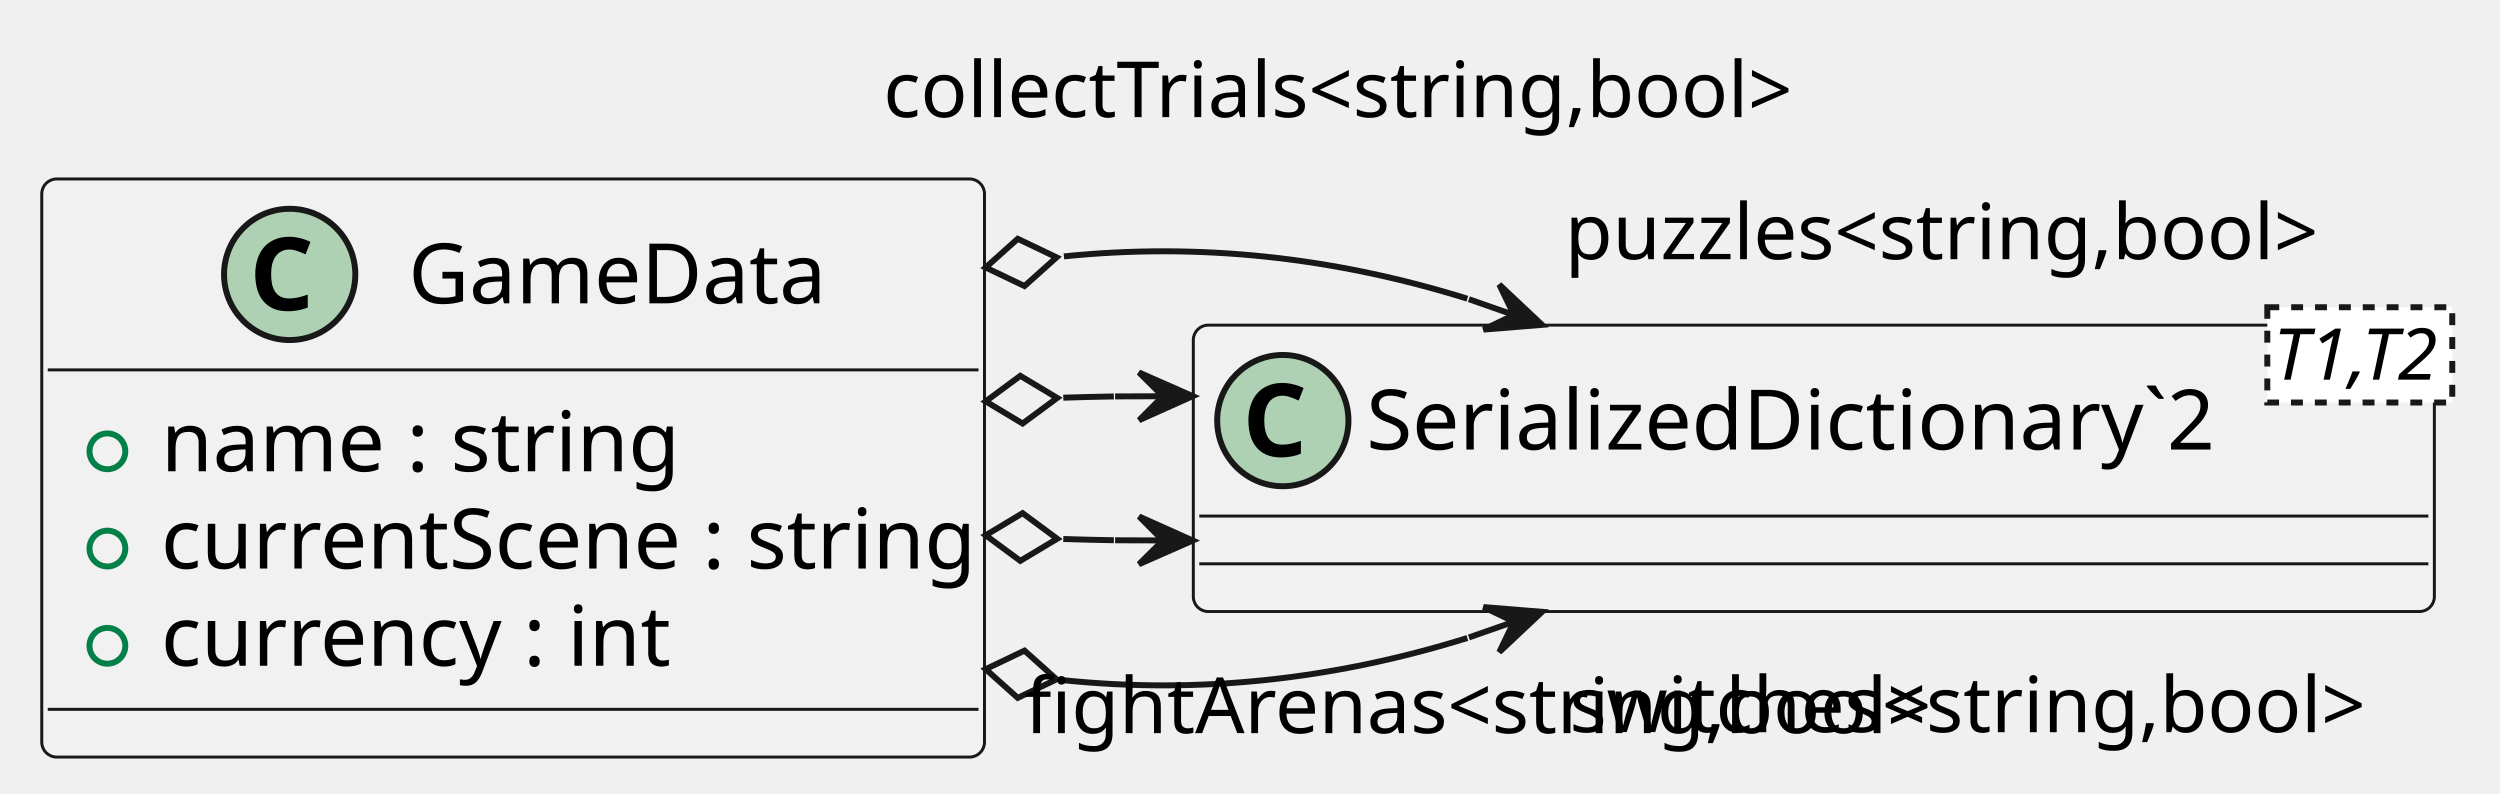
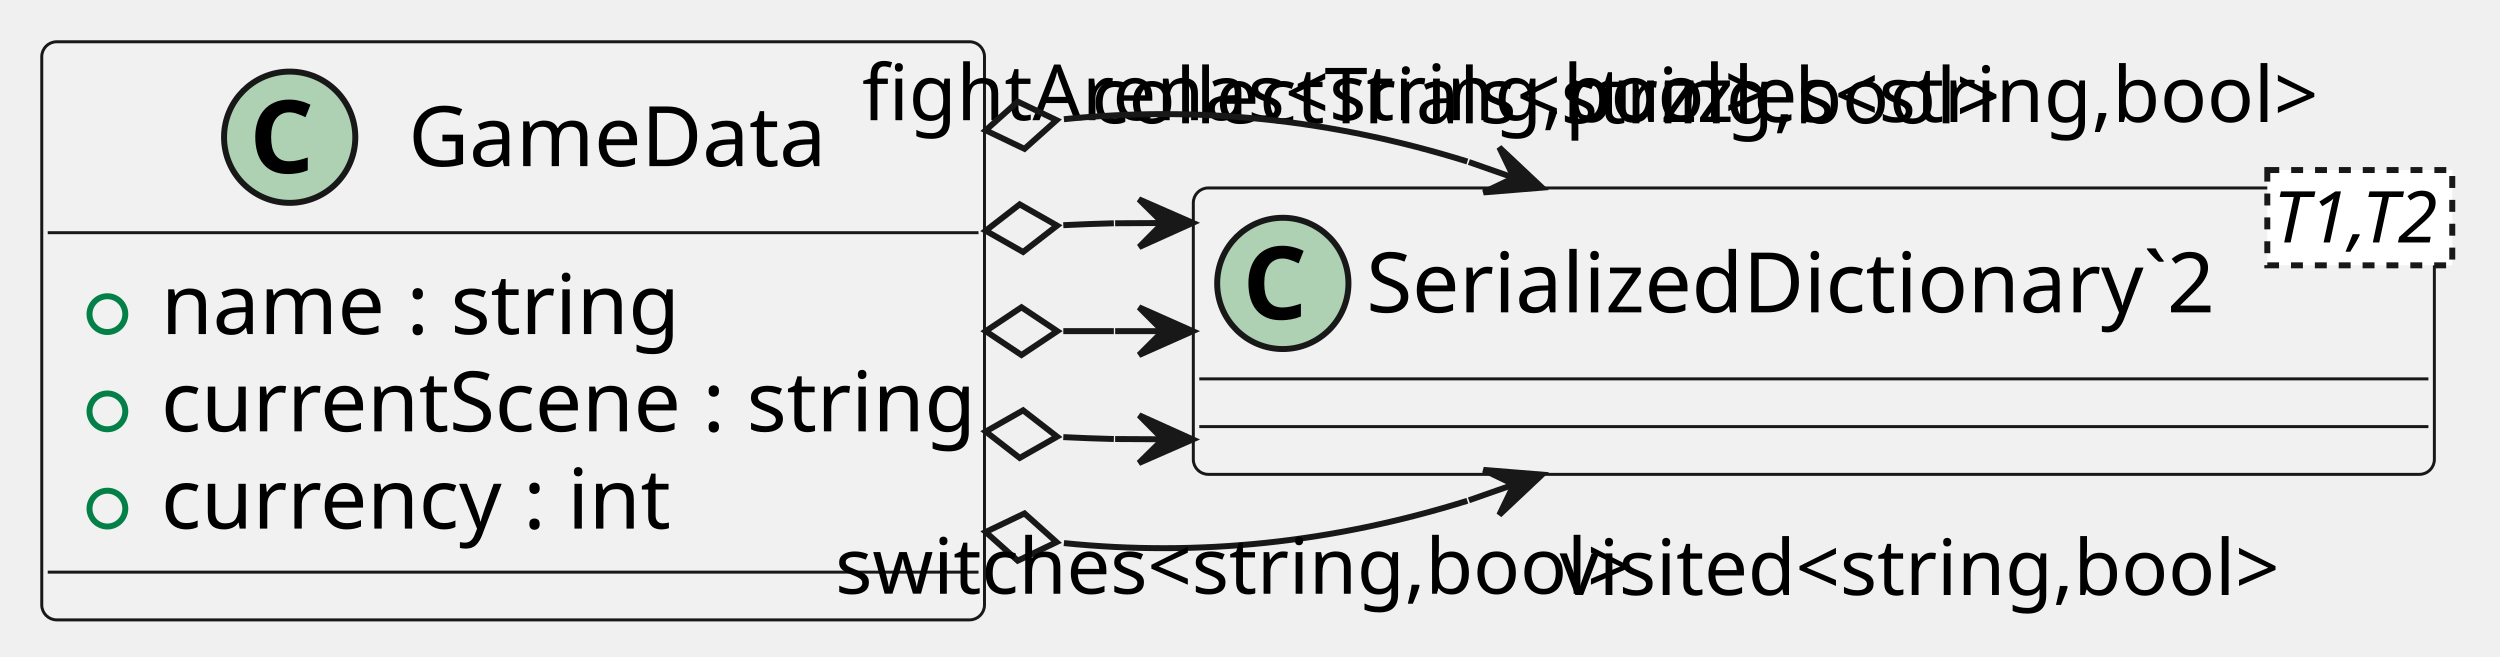
- <svg xmlns="http://www.w3.org/2000/svg" contentStyleType="text/css" height="133px" preserveAspectRatio="none" style="width:419px;height:133px;background:#FFFFFF;" version="1.1" viewBox="0 0 419 133" width="419px" zoomAndPan="magnify">
+ <svg xmlns="http://www.w3.org/2000/svg" contentStyleType="text/css" height="110px" preserveAspectRatio="none" style="width:419px;height:110px;background:#FFFFFF;" version="1.1" viewBox="0 0 419 110" width="419px" zoomAndPan="magnify">
  <defs />
  <g>
    <g id="elem_GameData">
-       <rect codeLine="1" fill="#F1F1F1" height="96.891" id="GameData" rx="2.5" ry="2.5" style="stroke:#181818;stroke-width:0.5;" width="158" x="7" y="29.994" />
-       <ellipse cx="48.55" cy="45.993" fill="#ADD1B2" rx="11" ry="11" style="stroke:#181818;stroke-width:1.0;" />
-       <path d="M48.487,41.822 Q47.737,41.822 47.175,42.118 Q46.612,42.4 46.222,42.931 Q45.831,43.462 45.628,44.243 Q45.441,45.009 45.441,45.962 Q45.441,46.931 45.612,47.697 Q45.8,48.447 46.159,48.962 Q46.534,49.478 47.112,49.759 Q47.691,50.025 48.487,50.025 Q49.222,50.025 49.956,49.853 Q50.706,49.681 51.581,49.384 L51.581,51.54 Q51.175,51.697 50.784,51.822 Q50.394,51.931 49.987,52.009 Q49.581,52.087 49.159,52.118 Q48.737,52.165 48.237,52.165 Q46.831,52.165 45.8,51.712 Q44.784,51.259 44.112,50.447 Q43.441,49.634 43.112,48.493 Q42.784,47.337 42.784,45.947 Q42.784,44.572 43.159,43.415 Q43.534,42.259 44.253,41.431 Q44.972,40.603 46.034,40.15 Q47.097,39.681 48.487,39.681 Q49.394,39.681 50.3,39.915 Q51.206,40.134 52.034,40.54 L51.206,42.634 Q50.519,42.306 49.831,42.072 Q49.144,41.822 48.487,41.822 Z " fill="#000000" />
-       <text fill="#000000" font-family="sans-serif" font-size="14" lengthAdjust="spacing" textLength="67" x="68.45" y="50.84">GameData</text>
-       <line style="stroke:#181818;stroke-width:0.5;" x1="8" x2="164" y1="61.993" y2="61.993" />
-       <ellipse cx="18" cy="75.642" fill="none" rx="3" ry="3" style="stroke:#038048;stroke-width:1.0;" />
-       <text fill="#000000" font-family="sans-serif" font-size="14" lengthAdjust="spacing" textLength="84" x="27" y="78.989">name : string</text>
-       <ellipse cx="18" cy="91.939" fill="none" rx="3" ry="3" style="stroke:#038048;stroke-width:1.0;" />
-       <text fill="#000000" font-family="sans-serif" font-size="14" lengthAdjust="spacing" textLength="132" x="27" y="95.285">currentScene : string</text>
-       <ellipse cx="18" cy="108.236" fill="none" rx="3" ry="3" style="stroke:#038048;stroke-width:1.0;" />
-       <text fill="#000000" font-family="sans-serif" font-size="14" lengthAdjust="spacing" textLength="84" x="27" y="111.582">currency : int</text>
-       <line style="stroke:#181818;stroke-width:0.5;" x1="8" x2="164" y1="118.884" y2="118.884" />
+       <rect codeLine="1" fill="#F1F1F1" height="96.891" id="GameData" rx="2.5" ry="2.5" style="stroke:#181818;stroke-width:0.5;" width="158" x="7" y="7" />
+       <ellipse cx="48.55" cy="23" fill="#ADD1B2" rx="11" ry="11" style="stroke:#181818;stroke-width:1.0;" />
+       <path d="M48.487,18.828 Q47.737,18.828 47.175,19.125 Q46.612,19.406 46.222,19.938 Q45.831,20.469 45.628,21.25 Q45.441,22.016 45.441,22.969 Q45.441,23.938 45.612,24.703 Q45.8,25.453 46.159,25.969 Q46.534,26.484 47.112,26.766 Q47.691,27.031 48.487,27.031 Q49.222,27.031 49.956,26.859 Q50.706,26.688 51.581,26.391 L51.581,28.547 Q51.175,28.703 50.784,28.828 Q50.394,28.938 49.987,29.016 Q49.581,29.094 49.159,29.125 Q48.737,29.172 48.237,29.172 Q46.831,29.172 45.8,28.719 Q44.784,28.266 44.112,27.453 Q43.441,26.641 43.112,25.5 Q42.784,24.344 42.784,22.953 Q42.784,21.578 43.159,20.422 Q43.534,19.266 44.253,18.438 Q44.972,17.609 46.034,17.156 Q47.097,16.688 48.487,16.688 Q49.394,16.688 50.3,16.922 Q51.206,17.141 52.034,17.547 L51.206,19.641 Q50.519,19.312 49.831,19.078 Q49.144,18.828 48.487,18.828 Z " fill="#000000" />
+       <text fill="#000000" font-family="sans-serif" font-size="14" lengthAdjust="spacing" textLength="67" x="68.45" y="27.847">GameData</text>
+       <line style="stroke:#181818;stroke-width:0.5;" x1="8" x2="164" y1="39" y2="39" />
+       <ellipse cx="18" cy="52.648" fill="none" rx="3" ry="3" style="stroke:#038048;stroke-width:1.0;" />
+       <text fill="#000000" font-family="sans-serif" font-size="14" lengthAdjust="spacing" textLength="84" x="27" y="55.995">name : string</text>
+       <ellipse cx="18" cy="68.945" fill="none" rx="3" ry="3" style="stroke:#038048;stroke-width:1.0;" />
+       <text fill="#000000" font-family="sans-serif" font-size="14" lengthAdjust="spacing" textLength="132" x="27" y="72.292">currentScene : string</text>
+       <ellipse cx="18" cy="85.242" fill="none" rx="3" ry="3" style="stroke:#038048;stroke-width:1.0;" />
+       <text fill="#000000" font-family="sans-serif" font-size="14" lengthAdjust="spacing" textLength="84" x="27" y="88.589">currency : int</text>
+       <line style="stroke:#181818;stroke-width:0.5;" x1="8" x2="164" y1="95.891" y2="95.891" />
    </g>
    <g id="elem_SerializedDictionary`2">
-       <rect codeLine="6" fill="#F1F1F1" height="48" id="SerializedDictionary`2" rx="2.5" ry="2.5" style="stroke:#181818;stroke-width:0.5;" width="208" x="200" y="54.493" />
-       <ellipse cx="215" cy="70.493" fill="#ADD1B2" rx="11" ry="11" style="stroke:#181818;stroke-width:1.0;" />
-       <path d="M214.938,66.322 Q214.188,66.322 213.625,66.618 Q213.062,66.9 212.672,67.431 Q212.281,67.962 212.078,68.743 Q211.891,69.509 211.891,70.462 Q211.891,71.431 212.062,72.197 Q212.25,72.947 212.609,73.462 Q212.984,73.978 213.562,74.259 Q214.141,74.525 214.938,74.525 Q215.672,74.525 216.406,74.353 Q217.156,74.181 218.031,73.884 L218.031,76.04 Q217.625,76.197 217.234,76.322 Q216.844,76.431 216.438,76.509 Q216.031,76.587 215.609,76.618 Q215.188,76.665 214.688,76.665 Q213.281,76.665 212.25,76.212 Q211.234,75.759 210.562,74.947 Q209.891,74.134 209.562,72.993 Q209.234,71.837 209.234,70.447 Q209.234,69.072 209.609,67.915 Q209.984,66.759 210.703,65.931 Q211.422,65.103 212.484,64.65 Q213.547,64.181 214.938,64.181 Q215.844,64.181 216.75,64.415 Q217.656,64.634 218.484,65.04 L217.656,67.134 Q216.969,66.806 216.281,66.572 Q215.594,66.322 214.938,66.322 Z " fill="#000000" />
-       <text fill="#000000" font-family="sans-serif" font-size="14" lengthAdjust="spacing" textLength="143" x="229" y="75.34">SerializedDictionary`2</text>
-       <rect fill="#FFFFFF" height="15.969" style="stroke:#181818;stroke-width:1.0;stroke-dasharray:2.0,2.0;" width="31" x="380" y="51.493" />
-       <text fill="#000000" font-family="sans-serif" font-size="12" font-style="italic" lengthAdjust="spacing" textLength="29" x="381" y="63.632">T1,T2</text>
-       <line style="stroke:#181818;stroke-width:0.5;" x1="201" x2="407" y1="86.493" y2="86.493" />
-       <line style="stroke:#181818;stroke-width:0.5;" x1="201" x2="407" y1="94.493" y2="94.493" />
+       <rect codeLine="6" fill="#F1F1F1" height="48" id="SerializedDictionary`2" rx="2.5" ry="2.5" style="stroke:#181818;stroke-width:0.5;" width="208" x="200" y="31.5" />
+       <ellipse cx="215" cy="47.5" fill="#ADD1B2" rx="11" ry="11" style="stroke:#181818;stroke-width:1.0;" />
+       <path d="M214.938,43.328 Q214.188,43.328 213.625,43.625 Q213.062,43.906 212.672,44.438 Q212.281,44.969 212.078,45.75 Q211.891,46.516 211.891,47.469 Q211.891,48.438 212.062,49.203 Q212.25,49.953 212.609,50.469 Q212.984,50.984 213.562,51.266 Q214.141,51.531 214.938,51.531 Q215.672,51.531 216.406,51.359 Q217.156,51.188 218.031,50.891 L218.031,53.047 Q217.625,53.203 217.234,53.328 Q216.844,53.438 216.438,53.516 Q216.031,53.594 215.609,53.625 Q215.188,53.672 214.688,53.672 Q213.281,53.672 212.25,53.219 Q211.234,52.766 210.562,51.953 Q209.891,51.141 209.562,50 Q209.234,48.844 209.234,47.453 Q209.234,46.078 209.609,44.922 Q209.984,43.766 210.703,42.938 Q211.422,42.109 212.484,41.656 Q213.547,41.188 214.938,41.188 Q215.844,41.188 216.75,41.422 Q217.656,41.641 218.484,42.047 L217.656,44.141 Q216.969,43.812 216.281,43.578 Q215.594,43.328 214.938,43.328 Z " fill="#000000" />
+       <text fill="#000000" font-family="sans-serif" font-size="14" lengthAdjust="spacing" textLength="143" x="229" y="52.347">SerializedDictionary`2</text>
+       <rect fill="#FFFFFF" height="15.969" style="stroke:#181818;stroke-width:1.0;stroke-dasharray:2.0,2.0;" width="31" x="380" y="28.5" />
+       <text fill="#000000" font-family="sans-serif" font-size="12" font-style="italic" lengthAdjust="spacing" textLength="29" x="381" y="40.639">T1,T2</text>
+       <line style="stroke:#181818;stroke-width:0.5;" x1="201" x2="407" y1="63.5" y2="63.5" />
+       <line style="stroke:#181818;stroke-width:0.5;" x1="201" x2="407" y1="71.5" y2="71.5" />
    </g>
    <g id="link_GameData_SerializedDictionary`2">
-       <path codeLine="8" d="M178.31,114.013 C200.85,116.323 223.39,113.954 245.93,106.924 " fill="none" id="GameData-SerializedDictionary`2" style="stroke:#181818;stroke-width:1.0;" />
-       <polygon fill="none" points="165.2,112.153,170.572,116.963,177.079,113.854,171.706,109.044,165.2,112.153" style="stroke:#181818;stroke-width:1.0;" />
-       <polygon fill="#181818" points="258.45,102.543,248.634,101.745,253.731,104.197,251.279,109.295,258.45,102.543" style="stroke:#181818;stroke-width:1.0;" />
-       <line style="stroke:#181818;stroke-width:1.0;" x1="253.731" x2="246.185" y1="104.197" y2="106.838" />
-       <text fill="#000000" font-family="sans-serif" font-size="13" lengthAdjust="spacing" textLength="127" x="263.05" y="122.712">switches&lt;string,bool&gt;</text>
+       <path codeLine="8" d="M178.31,91.02 C200.85,93.33 223.39,90.96 245.93,83.93 " fill="none" id="GameData-SerializedDictionary`2" style="stroke:#181818;stroke-width:1.0;" />
+       <polygon fill="none" points="165.2,89.16,170.572,93.97,177.079,90.861,171.706,86.051,165.2,89.16" style="stroke:#181818;stroke-width:1.0;" />
+       <polygon fill="#181818" points="258.45,79.55,248.634,78.751,253.731,81.204,251.279,86.301,258.45,79.55" style="stroke:#181818;stroke-width:1.0;" />
+       <line style="stroke:#181818;stroke-width:1.0;" x1="253.731" x2="246.185" y1="81.204" y2="83.845" />
+       <text fill="#000000" font-family="sans-serif" font-size="13" lengthAdjust="spacing" textLength="114" x="261.384" y="99.719">visited&lt;string,bool&gt;</text>
    </g>
    <g id="link_GameData_SerializedDictionary`2">
-       <path codeLine="9" d="M178.21,90.334 C181.03,90.424 183.86,90.504 186.68,90.543 " fill="none" id="GameData-SerializedDictionary`2-1" style="stroke:#181818;stroke-width:1.0;" />
-       <polygon fill="none" points="165.2,89.713,171,93.999,177.186,90.294,171.386,86.008,165.2,89.713" style="stroke:#181818;stroke-width:1.0;" />
-       <polygon fill="#181818" points="199.9,90.594,190.913,86.564,194.9,90.577,190.887,94.564,199.9,90.594" style="stroke:#181818;stroke-width:1.0;" />
-       <line style="stroke:#181818;stroke-width:1.0;" x1="194.9" x2="186.895" y1="90.577" y2="90.549" />
-       <text fill="#000000" font-family="sans-serif" font-size="13" lengthAdjust="spacing" textLength="144" x="171.748" y="122.874">fightArenas&lt;string,bool&gt;</text>
+       <path codeLine="9" d="M178.21,73.26 C181.03,73.4 183.86,73.51 186.68,73.58 " fill="none" id="GameData-SerializedDictionary`2-1" style="stroke:#181818;stroke-width:1.0;" />
+       <polygon fill="none" points="165.2,72.33,170.899,76.748,177.169,73.187,171.47,68.769,165.2,72.33" style="stroke:#181818;stroke-width:1.0;" />
+       <polygon fill="#181818" points="199.9,73.65,190.922,69.601,194.9,73.623,190.878,77.6,199.9,73.65" style="stroke:#181818;stroke-width:1.0;" />
+       <line style="stroke:#181818;stroke-width:1.0;" x1="194.9" x2="186.895" y1="73.623" y2="73.58" />
+       <text fill="#000000" font-family="sans-serif" font-size="13" lengthAdjust="spacing" textLength="127" x="139.988" y="99.511">switches&lt;string,bool&gt;</text>
    </g>
    <g id="link_GameData_SerializedDictionary`2">
-       <path codeLine="10" d="M178.21,66.653 C181.03,66.564 183.86,66.484 186.68,66.444 " fill="none" id="GameData-SerializedDictionary`2-2" style="stroke:#181818;stroke-width:1.0;" />
-       <polygon fill="none" points="165.2,67.273,171.386,70.979,177.186,66.693,171,62.988,165.2,67.273" style="stroke:#181818;stroke-width:1.0;" />
-       <polygon fill="#181818" points="199.9,66.394,190.887,62.423,194.9,66.41,190.913,70.423,199.9,66.394" style="stroke:#181818;stroke-width:1.0;" />
-       <line style="stroke:#181818;stroke-width:1.0;" x1="194.9" x2="186.895" y1="66.41" y2="66.439" />
-       <text fill="#000000" font-family="sans-serif" font-size="13" lengthAdjust="spacing" textLength="145" x="148.05" y="19.633">collectTrials&lt;string,bool&gt;</text>
+       <path codeLine="10" d="M178.21,55.5 C181.03,55.5 183.86,55.5 186.68,55.5 " fill="none" id="GameData-SerializedDictionary`2-2" style="stroke:#181818;stroke-width:1.0;" />
+       <polygon fill="none" points="165.2,55.5,171.2,59.5,177.2,55.5,171.2,51.5,165.2,55.5" style="stroke:#181818;stroke-width:1.0;" />
+       <polygon fill="#181818" points="199.9,55.5,190.9,51.5,194.9,55.5,190.9,59.5,199.9,55.5" style="stroke:#181818;stroke-width:1.0;" />
+       <line style="stroke:#181818;stroke-width:1.0;" x1="194.9" x2="186.9" y1="55.5" y2="55.5" />
+       <text fill="#000000" font-family="sans-serif" font-size="13" lengthAdjust="spacing" textLength="144" x="144.492" y="20.145">fightArenas&lt;string,bool&gt;</text>
    </g>
    <g id="link_GameData_SerializedDictionary`2">
-       <path codeLine="11" d="M178.31,42.974 C200.85,40.663 223.39,43.033 245.93,50.063 " fill="none" id="GameData-SerializedDictionary`2-3" style="stroke:#181818;stroke-width:1.0;" />
-       <polygon fill="none" points="165.2,44.834,171.706,47.943,177.079,43.133,170.572,40.023,165.2,44.834" style="stroke:#181818;stroke-width:1.0;" />
-       <polygon fill="#181818" points="258.45,54.444,251.279,47.692,253.731,52.79,248.634,55.242,258.45,54.444" style="stroke:#181818;stroke-width:1.0;" />
-       <line style="stroke:#181818;stroke-width:1.0;" x1="253.731" x2="246.185" y1="52.79" y2="50.148" />
-       <text fill="#000000" font-family="sans-serif" font-size="13" lengthAdjust="spacing" textLength="121" x="262.281" y="43.443">puzzles&lt;string,bool&gt;</text>
+       <path codeLine="11" d="M178.21,37.74 C181.03,37.6 183.86,37.49 186.68,37.42 " fill="none" id="GameData-SerializedDictionary`2-3" style="stroke:#181818;stroke-width:1.0;" />
+       <polygon fill="none" points="165.2,38.67,171.47,42.231,177.169,37.813,170.899,34.252,165.2,38.67" style="stroke:#181818;stroke-width:1.0;" />
+       <polygon fill="#181818" points="199.9,37.35,190.878,33.4,194.9,37.377,190.922,41.399,199.9,37.35" style="stroke:#181818;stroke-width:1.0;" />
+       <line style="stroke:#181818;stroke-width:1.0;" x1="194.9" x2="186.895" y1="37.377" y2="37.42" />
+       <text fill="#000000" font-family="sans-serif" font-size="13" lengthAdjust="spacing" textLength="145" x="182.915" y="20.666">collectTrials&lt;string,bool&gt;</text>
+     </g>
+     <g id="link_GameData_SerializedDictionary`2">
+       <path codeLine="12" d="M178.31,19.98 C200.85,17.67 223.39,20.04 245.93,27.07 " fill="none" id="GameData-SerializedDictionary`2-4" style="stroke:#181818;stroke-width:1.0;" />
+       <polygon fill="none" points="165.2,21.84,171.706,24.949,177.079,20.139,170.572,17.03,165.2,21.84" style="stroke:#181818;stroke-width:1.0;" />
+       <polygon fill="#181818" points="258.45,31.45,251.279,24.699,253.731,29.797,248.634,32.249,258.45,31.45" style="stroke:#181818;stroke-width:1.0;" />
+       <line style="stroke:#181818;stroke-width:1.0;" x1="253.731" x2="246.185" y1="29.797" y2="27.155" />
+       <text fill="#000000" font-family="sans-serif" font-size="13" lengthAdjust="spacing" textLength="121" x="262.281" y="20.449">puzzles&lt;string,bool&gt;</text>
    </g>
  </g>
</svg>
